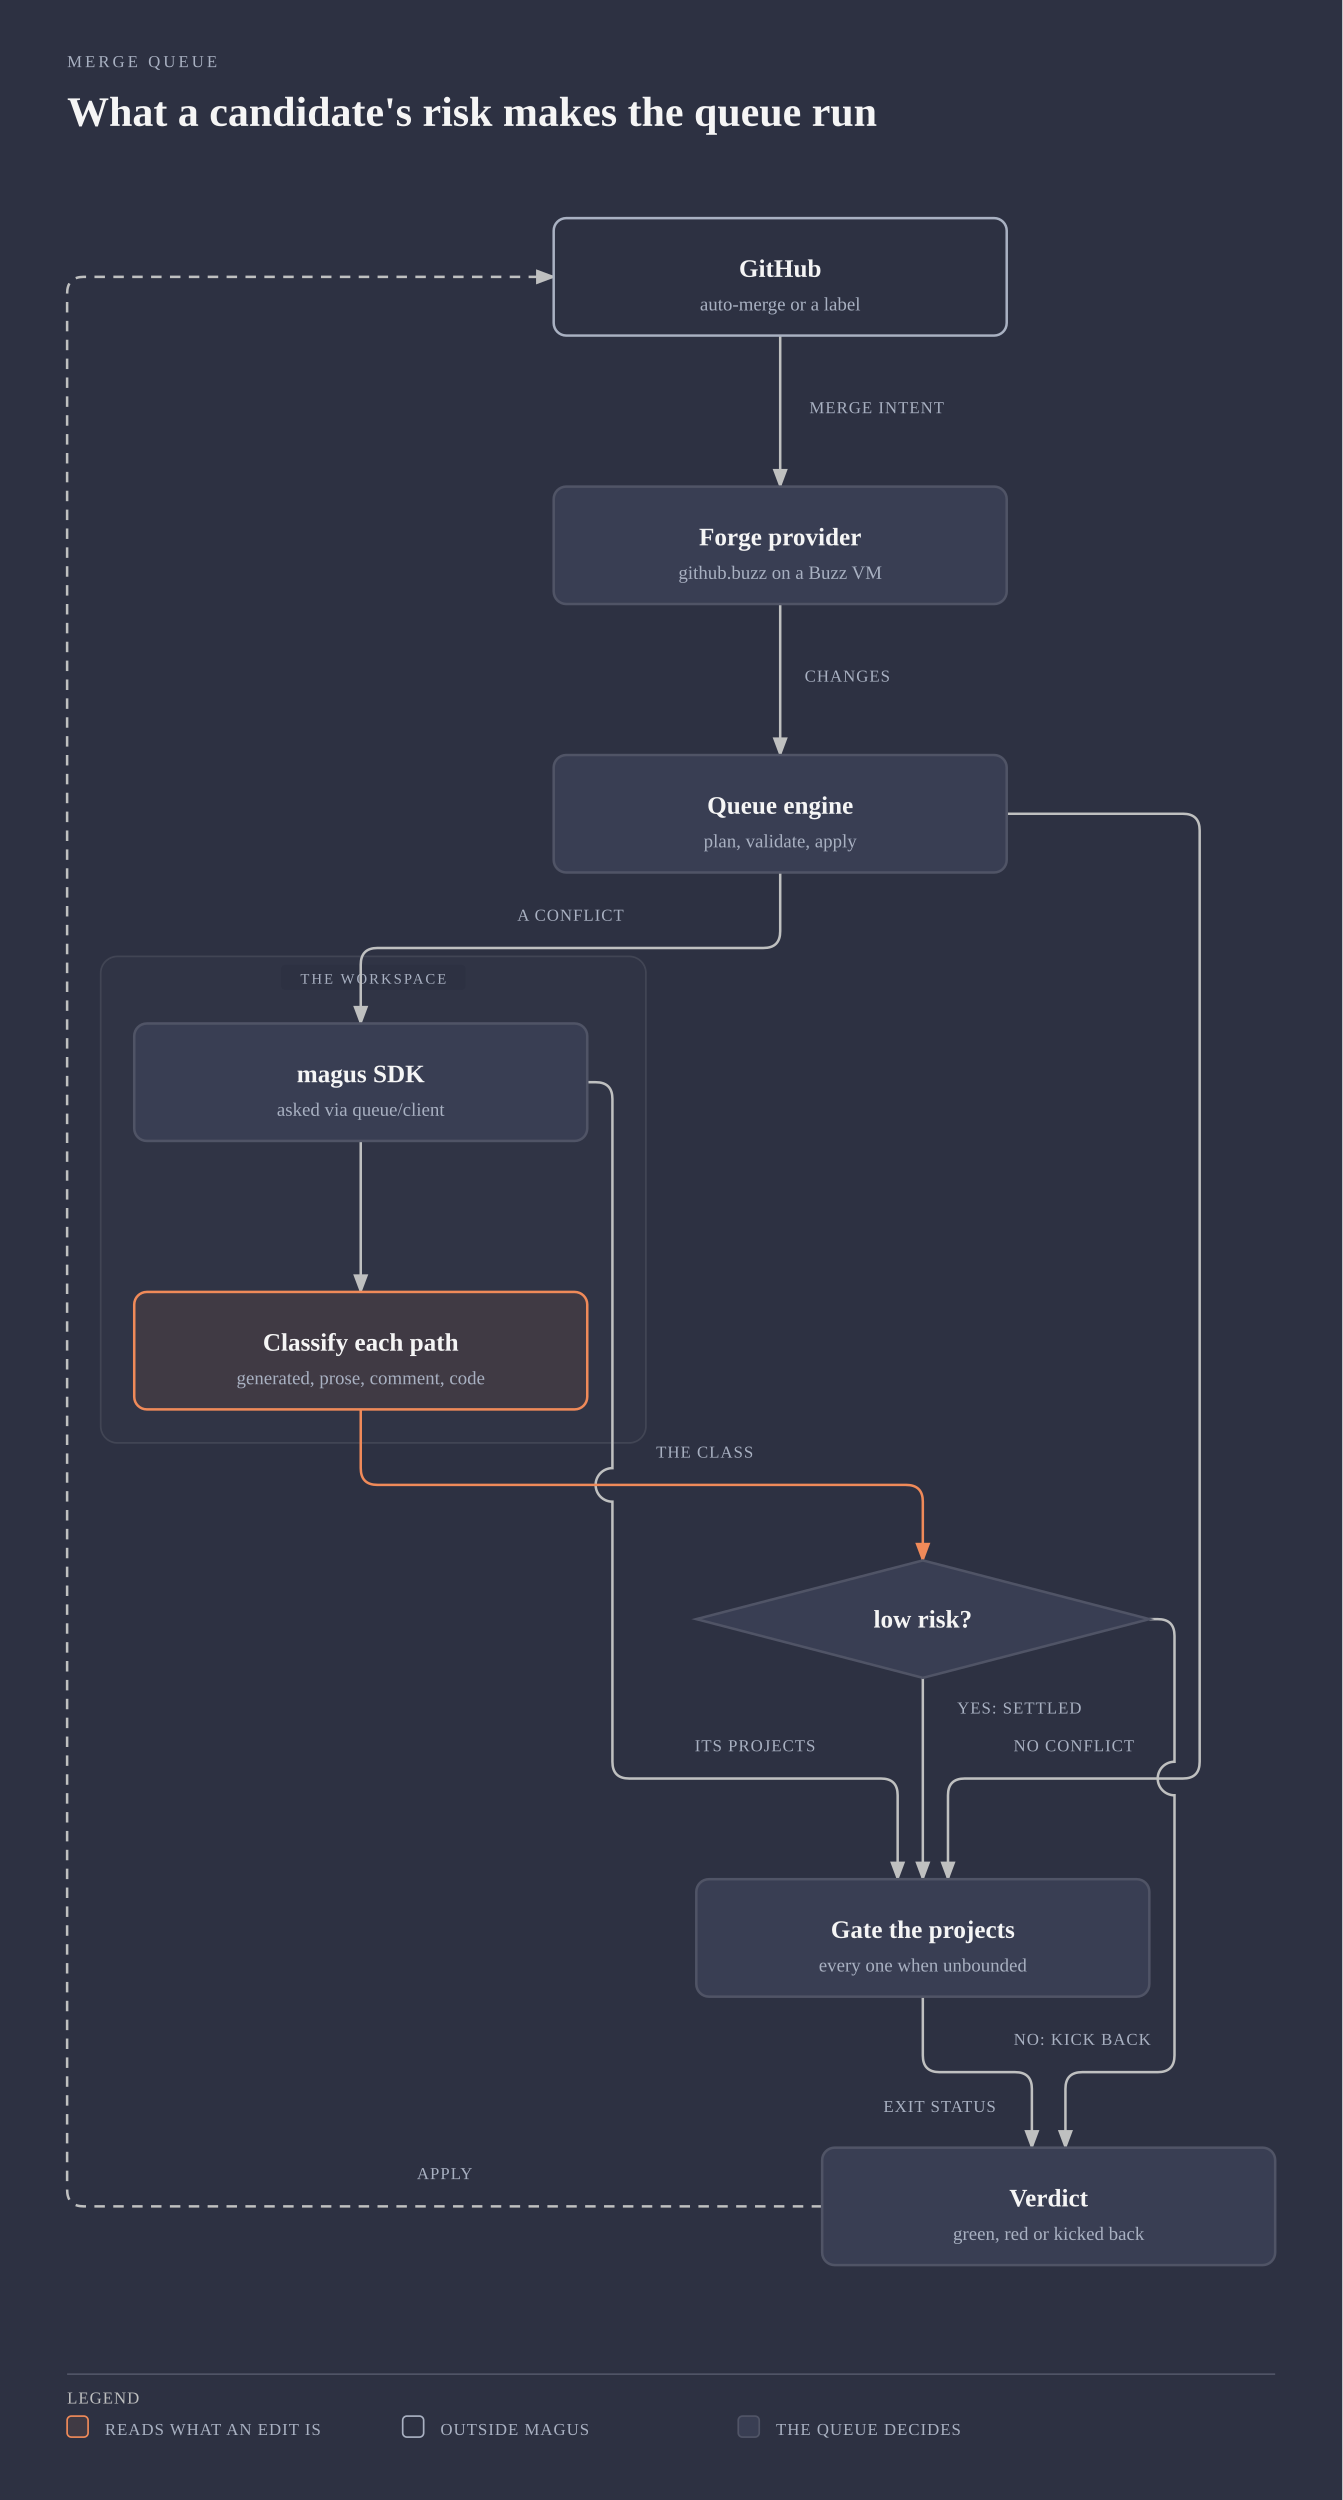
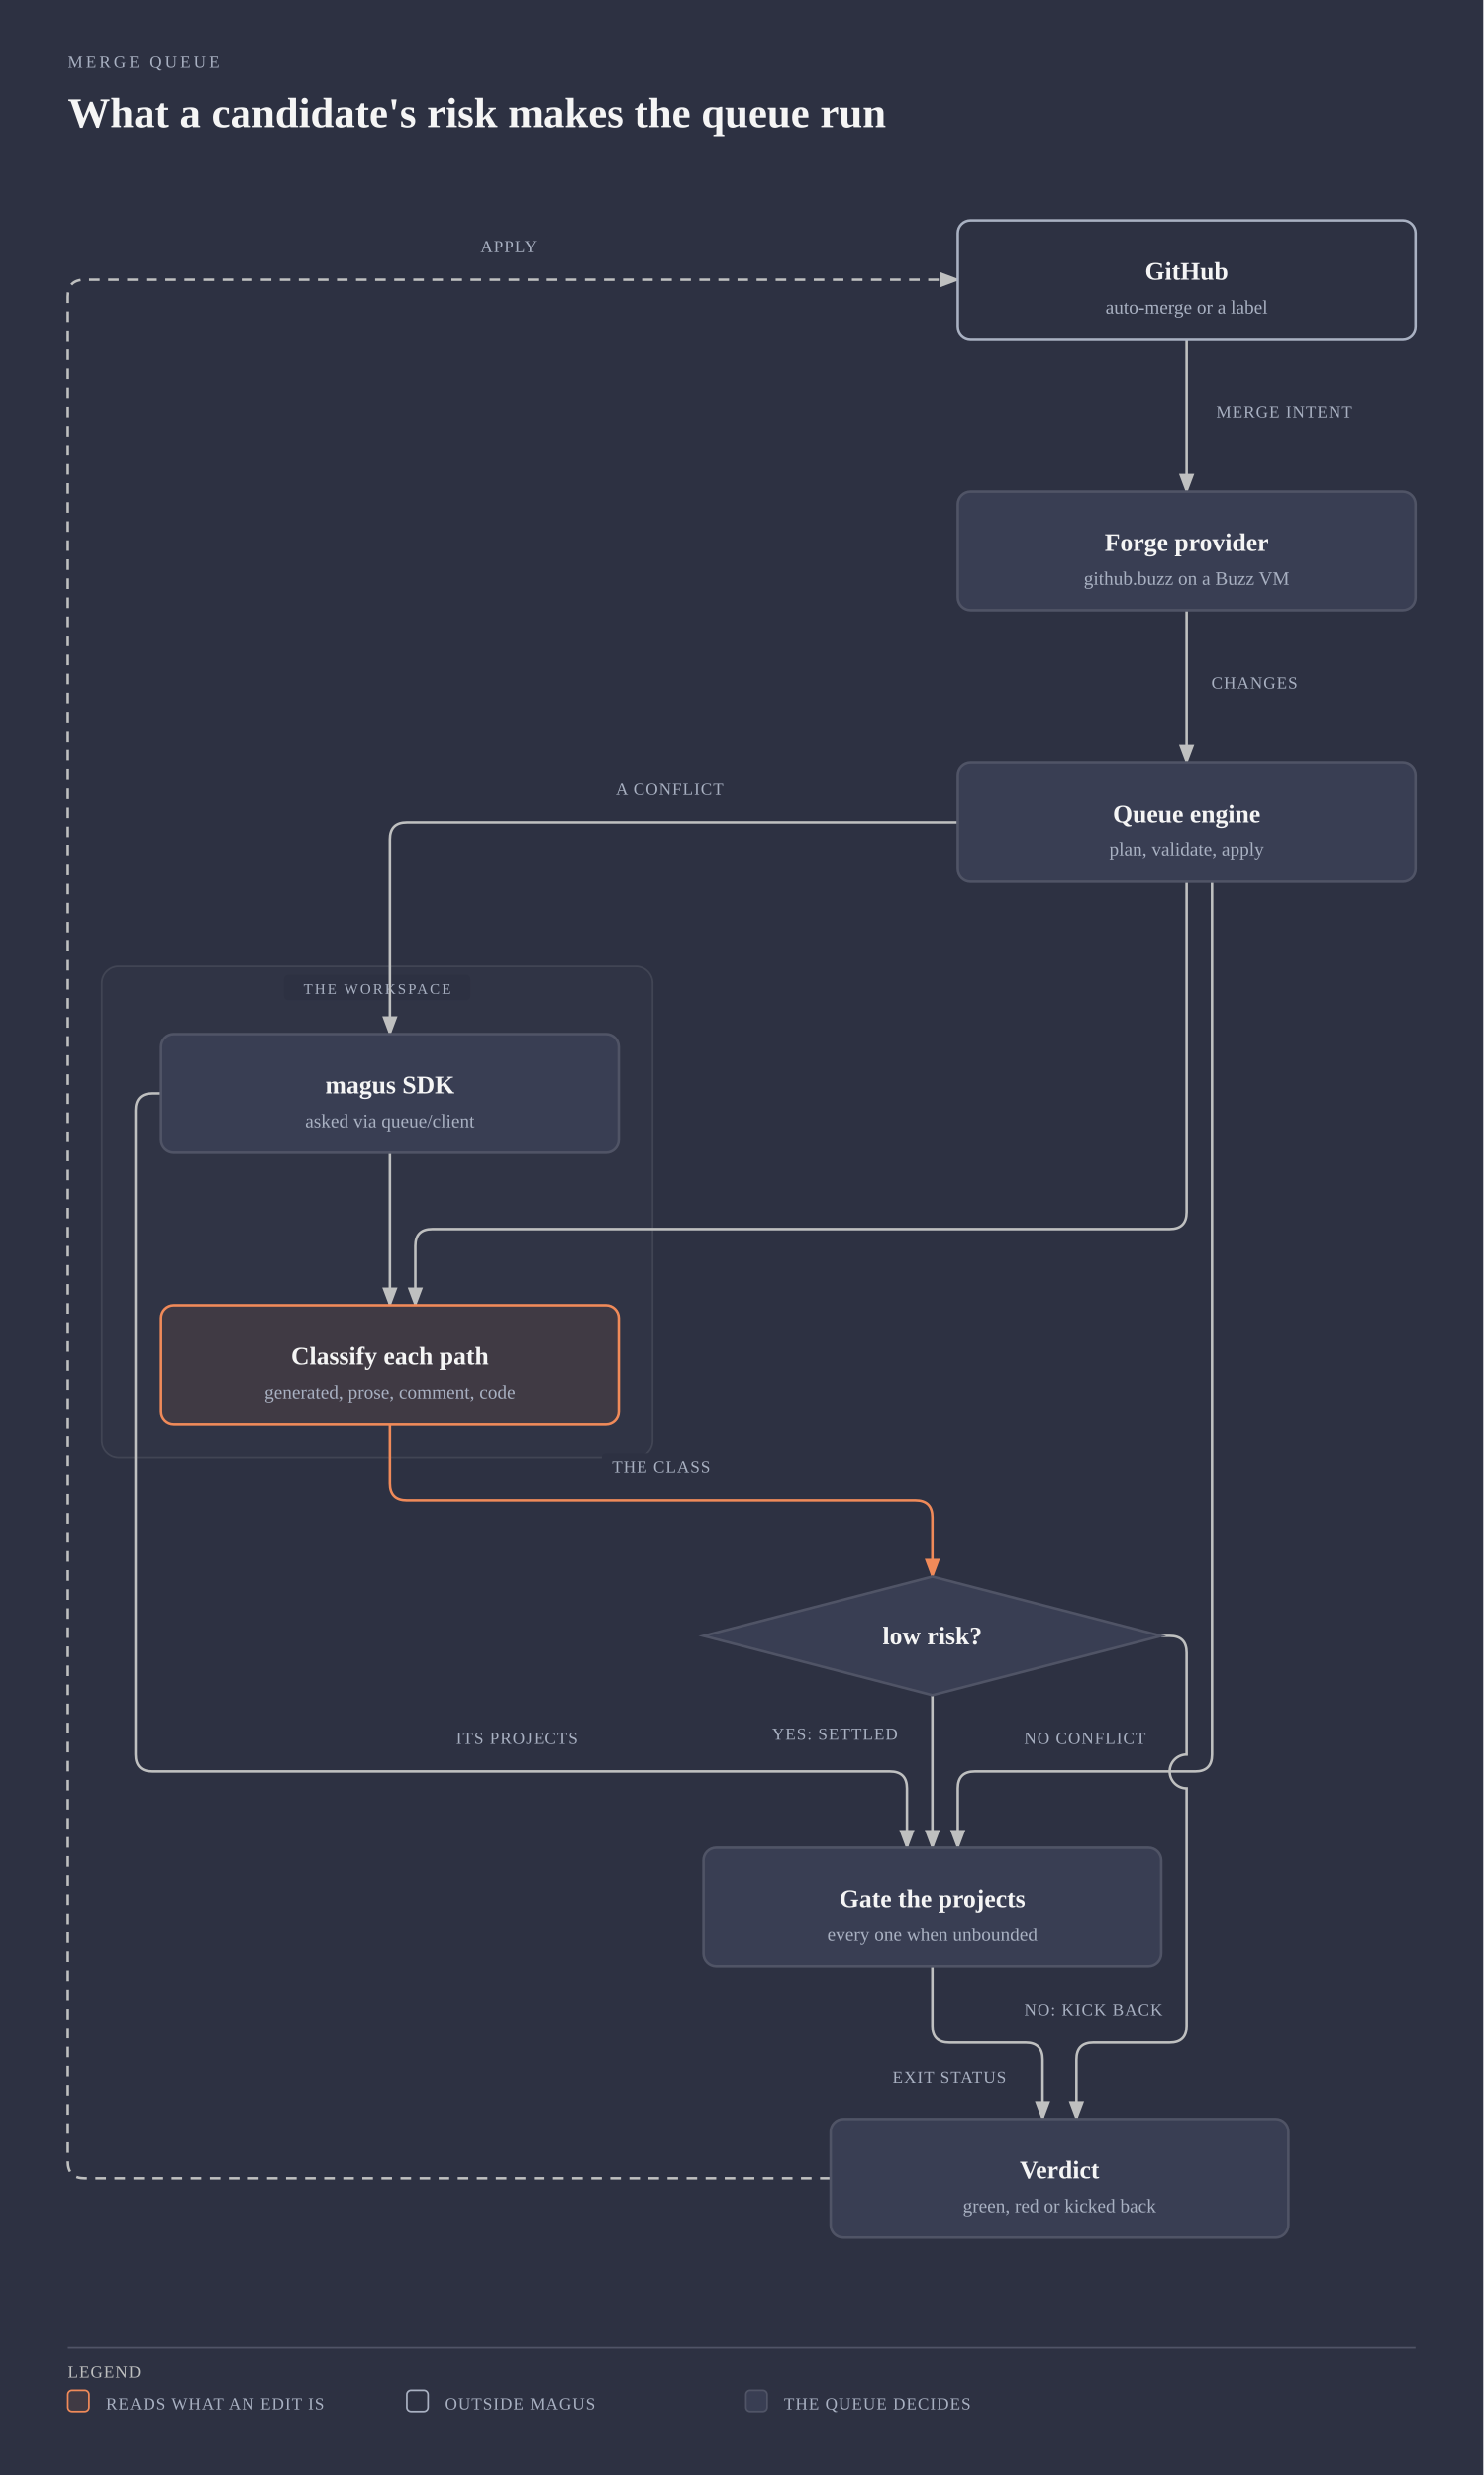
- <svg xmlns="http://www.w3.org/2000/svg" viewBox="0 0 640 1192" width="640" height="1192" role="img" aria-labelledby="merge-queue-risk-title merge-queue-risk-desc" class="magus-diagram">
+ <svg xmlns="http://www.w3.org/2000/svg" viewBox="0 0 700 1168" width="700" height="1168" role="img" aria-labelledby="merge-queue-risk-title merge-queue-risk-desc" class="magus-diagram">
  <defs>
    <marker id="merge-queue-risk-arrow-default" markerWidth="8" markerHeight="6" refX="7" refY="3" orient="auto">
      <polygon points="0 0, 8 3, 0 6" fill="#bfc0c0" />
    </marker>
    <marker id="merge-queue-risk-arrow-accent" markerWidth="8" markerHeight="6" refX="7" refY="3" orient="auto">
      <polygon points="0 0, 8 3, 0 6" fill="#f08a59" />
    </marker>
    <marker id="merge-queue-risk-arrow-link" markerWidth="8" markerHeight="6" refX="7" refY="3" orient="auto">
      <polygon points="0 0, 8 3, 0 6" fill="#6a95d8" />
    </marker>
  </defs>
  <rect width="100%" height="100%" fill="#2d3142" />
  <text x="32" y="32" fill="#a9b1c2" font-size="8" font-family="var(--pico-font-family-monospace, monospace)" style="font-variant-ligatures:none" letter-spacing="0.18em">MERGE QUEUE</text>
  <text x="32" y="60" fill="#f5f5f5" font-size="20" font-weight="600" font-family="var(--pico-font-family, sans-serif)">What a candidate's risk makes the queue run</text>
  <g transform="translate(0,40)">
    <rect x="48" y="416" width="260" height="232" rx="8" fill="#f5f5f5" fill-opacity="0.02" stroke="#f5f5f5" stroke-opacity="0.1" stroke-width="0.8" />
    <rect x="134" y="420" width="88" height="12" rx="2" fill="#2d3142" />
    <text x="178" y="429" fill="#a9b1c2" font-size="7" font-family="var(--pico-font-family-monospace, monospace)" style="font-variant-ligatures:none" text-anchor="middle" letter-spacing="0.14em">THE WORKSPACE</text>
-     <path data-edge="external:GitHub-&gt;internal/queue/provider" id="merge-queue-risk-edge-external_3aGitHub-internal_2fqueue_2fprovider" d="M 372 120 L 372 192" fill="none" stroke="#bfc0c0" stroke-width="1.2" marker-end="url(#merge-queue-risk-arrow-default)" />
-     <path data-edge="internal/queue/provider-&gt;group:Queue engine" id="merge-queue-risk-edge-internal_2fqueue_2fprovider-group_3aQueue_20engine" d="M 372 248 L 372 320" fill="none" stroke="#bfc0c0" stroke-width="1.2" marker-end="url(#merge-queue-risk-arrow-default)" />
-     <path data-edge="group:Queue engine-&gt;." id="merge-queue-risk-edge-group_3aQueue_20engine-_2e" d="M 372 376 L 372 404 Q 372 412 364 412 L 180 412 Q 172 412 172 420 L 172 448" fill="none" stroke="#bfc0c0" stroke-width="1.2" marker-end="url(#merge-queue-risk-arrow-default)" />
-     <path data-edge="group:Queue engine-&gt;external:Gate the projects" id="merge-queue-risk-edge-group_3aQueue_20engine-external_3aGate_20the_20projects" d="M 480 348 L 564 348 Q 572 348 572 356 L 572 800 Q 572 808 564 808 L 460 808 Q 452 808 452 816 L 452 856" fill="none" stroke="#bfc0c0" stroke-width="1.2" marker-end="url(#merge-queue-risk-arrow-default)" />
-     <path data-edge=".-&gt;internal/risk" id="merge-queue-risk-edge-_2e-internal_2frisk" d="M 172 504 L 172 576" fill="none" stroke="#bfc0c0" stroke-width="1.2" marker-end="url(#merge-queue-risk-arrow-default)" />
-     <path data-edge=".-&gt;external:Gate the projects" id="merge-queue-risk-edge-_2e-external_3aGate_20the_20projects" d="M 280 476 L 284 476 Q 292 476 292 484 L 292 660 A 8 8 0 0 0 292 676 L 292 800 Q 292 808 300 808 L 420 808 Q 428 808 428 816 L 428 856" fill="none" stroke="#bfc0c0" stroke-width="1.2" marker-end="url(#merge-queue-risk-arrow-default)" />
-     <path data-edge="internal/risk-&gt;external:low risk?" id="merge-queue-risk-edge-internal_2frisk-external_3alow_20risk_3f" d="M 172 632 L 172 660 Q 172 668 180 668 L 432 668 Q 440 668 440 676 L 440 704" fill="none" stroke="#f08a59" stroke-width="1.2" marker-end="url(#merge-queue-risk-arrow-accent)" />
-     <path data-edge="external:low risk?-&gt;external:Gate the projects" id="merge-queue-risk-edge-external_3alow_20risk_3f-external_3aGate_20the_20projects" d="M 440 760 L 440 856" fill="none" stroke="#bfc0c0" stroke-width="1.2" marker-end="url(#merge-queue-risk-arrow-default)" />
-     <path data-edge="external:low risk?-&gt;external:Verdict" id="merge-queue-risk-edge-external_3alow_20risk_3f-external_3aVerdict" d="M 548 732 L 552 732 Q 560 732 560 740 L 560 800 A 8 8 0 0 0 560 816 L 560 940 Q 560 948 552 948 L 516 948 Q 508 948 508 956 L 508 984" fill="none" stroke="#bfc0c0" stroke-width="1.2" marker-end="url(#merge-queue-risk-arrow-default)" />
-     <path data-edge="external:Gate the projects-&gt;external:Verdict" id="merge-queue-risk-edge-external_3aGate_20the_20projects-external_3aVerdict" d="M 440 912 L 440 940 Q 440 948 448 948 L 484 948 Q 492 948 492 956 L 492 984" fill="none" stroke="#bfc0c0" stroke-width="1.2" marker-end="url(#merge-queue-risk-arrow-default)" />
-     <path data-edge="external:Verdict-&gt;external:GitHub" id="merge-queue-risk-edge-external_3aVerdict-external_3aGitHub" d="M 392 1012 L 40 1012 Q 32 1012 32 1004 L 32 100 Q 32 92 40 92 L 264 92" fill="none" stroke="#bfc0c0" stroke-width="1.2" stroke-dasharray="5,4" marker-end="url(#merge-queue-risk-arrow-default)" />
-     <rect x="382" y="148" width="72" height="12" rx="2" fill="#2d3142" />
-     <text x="418" y="157" fill="#a9b1c2" font-size="8" font-family="var(--pico-font-family-monospace, monospace)" style="font-variant-ligatures:none" text-anchor="middle" letter-spacing="0.06em">MERGE INTENT</text>
-     <rect x="382" y="276" width="44" height="12" rx="2" fill="#2d3142" />
-     <text x="404" y="285" fill="#a9b1c2" font-size="8" font-family="var(--pico-font-family-monospace, monospace)" style="font-variant-ligatures:none" text-anchor="middle" letter-spacing="0.06em">CHANGES</text>
-     <rect x="242" y="390" width="60" height="12" rx="2" fill="#2d3142" />
-     <text x="272" y="399" fill="#a9b1c2" font-size="8" font-family="var(--pico-font-family-monospace, monospace)" style="font-variant-ligatures:none" text-anchor="middle" letter-spacing="0.06em">A CONFLICT</text>
-     <rect x="480" y="786" width="64" height="12" rx="2" fill="#2d3142" />
-     <text x="512" y="795" fill="#a9b1c2" font-size="8" font-family="var(--pico-font-family-monospace, monospace)" style="font-variant-ligatures:none" text-anchor="middle" letter-spacing="0.06em">NO CONFLICT</text>
-     <rect x="324" y="786" width="72" height="12" rx="2" fill="#2d3142" />
-     <text x="360" y="795" fill="#a9b1c2" font-size="8" font-family="var(--pico-font-family-monospace, monospace)" style="font-variant-ligatures:none" text-anchor="middle" letter-spacing="0.06em">ITS PROJECTS</text>
-     <rect x="308" y="646" width="56" height="12" rx="2" fill="#2d3142" />
-     <text x="336" y="655" fill="#a9b1c2" font-size="8" font-family="var(--pico-font-family-monospace, monospace)" style="font-variant-ligatures:none" text-anchor="middle" letter-spacing="0.06em">THE CLASS</text>
-     <rect x="450" y="768" width="72" height="12" rx="2" fill="#2d3142" />
-     <text x="486" y="777" fill="#a9b1c2" font-size="8" font-family="var(--pico-font-family-monospace, monospace)" style="font-variant-ligatures:none" text-anchor="middle" letter-spacing="0.06em">YES: SETTLED</text>
-     <rect x="478" y="926" width="76" height="12" rx="2" fill="#2d3142" />
-     <text x="516" y="935" fill="#a9b1c2" font-size="8" font-family="var(--pico-font-family-monospace, monospace)" style="font-variant-ligatures:none" text-anchor="middle" letter-spacing="0.06em">NO: KICK BACK</text>
-     <rect x="416" y="958" width="64" height="12" rx="2" fill="#2d3142" />
-     <text x="448" y="967" fill="#a9b1c2" font-size="8" font-family="var(--pico-font-family-monospace, monospace)" style="font-variant-ligatures:none" text-anchor="middle" letter-spacing="0.06em">EXIT STATUS</text>
-     <rect x="194" y="990" width="36" height="12" rx="2" fill="#2d3142" />
-     <text x="212" y="999" fill="#a9b1c2" font-size="8" font-family="var(--pico-font-family-monospace, monospace)" style="font-variant-ligatures:none" text-anchor="middle" letter-spacing="0.06em">APPLY</text>
+     <path data-edge="external:GitHub-&gt;internal/queue/provider" id="merge-queue-risk-edge-external_3aGitHub-internal_2fqueue_2fprovider" d="M 560 120 L 560 192" fill="none" stroke="#bfc0c0" stroke-width="1.2" marker-end="url(#merge-queue-risk-arrow-default)" />
+     <path data-edge="internal/queue/provider-&gt;group:Queue engine" id="merge-queue-risk-edge-internal_2fqueue_2fprovider-group_3aQueue_20engine" d="M 560 248 L 560 320" fill="none" stroke="#bfc0c0" stroke-width="1.2" marker-end="url(#merge-queue-risk-arrow-default)" />
+     <path data-edge="group:Queue engine-&gt;." id="merge-queue-risk-edge-group_3aQueue_20engine-_2e" d="M 452 348 L 192 348 Q 184 348 184 356 L 184 448" fill="none" stroke="#bfc0c0" stroke-width="1.2" marker-end="url(#merge-queue-risk-arrow-default)" />
+     <path data-edge="group:Queue engine-&gt;internal/risk" id="merge-queue-risk-edge-group_3aQueue_20engine-internal_2frisk" d="M 560 376 L 560 532 Q 560 540 552 540 L 204 540 Q 196 540 196 548 L 196 576" fill="none" stroke="#bfc0c0" stroke-width="1.2" marker-end="url(#merge-queue-risk-arrow-default)" />
+     <path data-edge="group:Queue engine-&gt;external:Gate the projects" id="merge-queue-risk-edge-group_3aQueue_20engine-external_3aGate_20the_20projects" d="M 572 376 L 572 788 Q 572 796 564 796 L 460 796 Q 452 796 452 804 L 452 832" fill="none" stroke="#bfc0c0" stroke-width="1.2" marker-end="url(#merge-queue-risk-arrow-default)" />
+     <path data-edge=".-&gt;internal/risk" id="merge-queue-risk-edge-_2e-internal_2frisk" d="M 184 504 L 184 576" fill="none" stroke="#bfc0c0" stroke-width="1.2" marker-end="url(#merge-queue-risk-arrow-default)" />
+     <path data-edge=".-&gt;external:Gate the projects" id="merge-queue-risk-edge-_2e-external_3aGate_20the_20projects" d="M 76 476 L 72 476 Q 64 476 64 484 L 64 788 Q 64 796 72 796 L 420 796 Q 428 796 428 804 L 428 832" fill="none" stroke="#bfc0c0" stroke-width="1.2" marker-end="url(#merge-queue-risk-arrow-default)" />
+     <path data-edge="internal/risk-&gt;external:low risk?" id="merge-queue-risk-edge-internal_2frisk-external_3alow_20risk_3f" d="M 184 632 L 184 660 Q 184 668 192 668 L 432 668 Q 440 668 440 676 L 440 704" fill="none" stroke="#f08a59" stroke-width="1.2" marker-end="url(#merge-queue-risk-arrow-accent)" />
+     <path data-edge="external:low risk?-&gt;external:Gate the projects" id="merge-queue-risk-edge-external_3alow_20risk_3f-external_3aGate_20the_20projects" d="M 440 760 L 440 832" fill="none" stroke="#bfc0c0" stroke-width="1.2" marker-end="url(#merge-queue-risk-arrow-default)" />
+     <path data-edge="external:low risk?-&gt;external:Verdict" id="merge-queue-risk-edge-external_3alow_20risk_3f-external_3aVerdict" d="M 548 732 L 552 732 Q 560 732 560 740 L 560 788 A 8 8 0 0 0 560 804 L 560 916 Q 560 924 552 924 L 516 924 Q 508 924 508 932 L 508 960" fill="none" stroke="#bfc0c0" stroke-width="1.2" marker-end="url(#merge-queue-risk-arrow-default)" />
+     <path data-edge="external:Gate the projects-&gt;external:Verdict" id="merge-queue-risk-edge-external_3aGate_20the_20projects-external_3aVerdict" d="M 440 888 L 440 916 Q 440 924 448 924 L 484 924 Q 492 924 492 932 L 492 960" fill="none" stroke="#bfc0c0" stroke-width="1.2" marker-end="url(#merge-queue-risk-arrow-default)" />
+     <path data-edge="external:Verdict-&gt;external:GitHub" id="merge-queue-risk-edge-external_3aVerdict-external_3aGitHub" d="M 392 988 L 40 988 Q 32 988 32 980 L 32 100 Q 32 92 40 92 L 452 92" fill="none" stroke="#bfc0c0" stroke-width="1.2" stroke-dasharray="5,4" marker-end="url(#merge-queue-risk-arrow-default)" />
+     <rect x="570" y="148" width="72" height="12" rx="2" fill="#2d3142" />
+     <text x="606" y="157" fill="#a9b1c2" font-size="8" font-family="var(--pico-font-family-monospace, monospace)" style="font-variant-ligatures:none" text-anchor="middle" letter-spacing="0.06em">MERGE INTENT</text>
+     <rect x="570" y="276" width="44" height="12" rx="2" fill="#2d3142" />
+     <text x="592" y="285" fill="#a9b1c2" font-size="8" font-family="var(--pico-font-family-monospace, monospace)" style="font-variant-ligatures:none" text-anchor="middle" letter-spacing="0.06em">CHANGES</text>
+     <rect x="286" y="326" width="60" height="12" rx="2" fill="#2d3142" />
+     <text x="316" y="335" fill="#a9b1c2" font-size="8" font-family="var(--pico-font-family-monospace, monospace)" style="font-variant-ligatures:none" text-anchor="middle" letter-spacing="0.06em">A CONFLICT</text>
+     <rect x="480" y="774" width="64" height="12" rx="2" fill="#2d3142" />
+     <text x="512" y="783" fill="#a9b1c2" font-size="8" font-family="var(--pico-font-family-monospace, monospace)" style="font-variant-ligatures:none" text-anchor="middle" letter-spacing="0.06em">NO CONFLICT</text>
+     <rect x="208" y="774" width="72" height="12" rx="2" fill="#2d3142" />
+     <text x="244" y="783" fill="#a9b1c2" font-size="8" font-family="var(--pico-font-family-monospace, monospace)" style="font-variant-ligatures:none" text-anchor="middle" letter-spacing="0.06em">ITS PROJECTS</text>
+     <rect x="284" y="646" width="56" height="12" rx="2" fill="#2d3142" />
+     <text x="312" y="655" fill="#a9b1c2" font-size="8" font-family="var(--pico-font-family-monospace, monospace)" style="font-variant-ligatures:none" text-anchor="middle" letter-spacing="0.06em">THE CLASS</text>
+     <rect x="358" y="772" width="72" height="12" rx="2" fill="#2d3142" />
+     <text x="394" y="781" fill="#a9b1c2" font-size="8" font-family="var(--pico-font-family-monospace, monospace)" style="font-variant-ligatures:none" text-anchor="middle" letter-spacing="0.06em">YES: SETTLED</text>
+     <rect x="478" y="902" width="76" height="12" rx="2" fill="#2d3142" />
+     <text x="516" y="911" fill="#a9b1c2" font-size="8" font-family="var(--pico-font-family-monospace, monospace)" style="font-variant-ligatures:none" text-anchor="middle" letter-spacing="0.06em">NO: KICK BACK</text>
+     <rect x="416" y="934" width="64" height="12" rx="2" fill="#2d3142" />
+     <text x="448" y="943" fill="#a9b1c2" font-size="8" font-family="var(--pico-font-family-monospace, monospace)" style="font-variant-ligatures:none" text-anchor="middle" letter-spacing="0.06em">EXIT STATUS</text>
+     <rect x="222" y="70" width="36" height="12" rx="2" fill="#2d3142" />
+     <text x="240" y="79" fill="#a9b1c2" font-size="8" font-family="var(--pico-font-family-monospace, monospace)" style="font-variant-ligatures:none" text-anchor="middle" letter-spacing="0.06em">APPLY</text>
    <g data-node="external:GitHub">
-       <rect x="264" y="64" width="216" height="56" rx="6" fill="#2d3142" />
-       <rect x="264" y="64" width="216" height="56" rx="6" fill="#2d3142" stroke="#a9b1c2" stroke-width="1.2" />
-       <text x="372" y="92" fill="#f5f5f5" font-size="12" font-weight="600" font-family="var(--pico-font-family, sans-serif)" text-anchor="middle">GitHub</text>
-       <text x="372" y="108" fill="#a9b1c2" font-size="9" font-family="var(--pico-font-family-monospace, monospace)" style="font-variant-ligatures:none" text-anchor="middle">auto-merge or a label</text>
+       <rect x="452" y="64" width="216" height="56" rx="6" fill="#2d3142" />
+       <rect x="452" y="64" width="216" height="56" rx="6" fill="#2d3142" stroke="#a9b1c2" stroke-width="1.2" />
+       <text x="560" y="92" fill="#f5f5f5" font-size="12" font-weight="600" font-family="var(--pico-font-family, sans-serif)" text-anchor="middle">GitHub</text>
+       <text x="560" y="108" fill="#a9b1c2" font-size="9" font-family="var(--pico-font-family-monospace, monospace)" style="font-variant-ligatures:none" text-anchor="middle">auto-merge or a label</text>
    </g>
    <g data-node="internal/queue/provider" data-anchor="internal/queue/provider">
-       <rect x="264" y="192" width="216" height="56" rx="6" fill="#2d3142" />
-       <rect x="264" y="192" width="216" height="56" rx="6" fill="#393e53" stroke="#505466" stroke-width="1.2" />
-       <text x="372" y="220" fill="#f5f5f5" font-size="12" font-weight="600" font-family="var(--pico-font-family, sans-serif)" text-anchor="middle">Forge provider</text>
-       <text x="372" y="236" fill="#a9b1c2" font-size="9" font-family="var(--pico-font-family-monospace, monospace)" style="font-variant-ligatures:none" text-anchor="middle">github.buzz on a Buzz VM</text>
+       <rect x="452" y="192" width="216" height="56" rx="6" fill="#2d3142" />
+       <rect x="452" y="192" width="216" height="56" rx="6" fill="#393e53" stroke="#505466" stroke-width="1.2" />
+       <text x="560" y="220" fill="#f5f5f5" font-size="12" font-weight="600" font-family="var(--pico-font-family, sans-serif)" text-anchor="middle">Forge provider</text>
+       <text x="560" y="236" fill="#a9b1c2" font-size="9" font-family="var(--pico-font-family-monospace, monospace)" style="font-variant-ligatures:none" text-anchor="middle">github.buzz on a Buzz VM</text>
    </g>
    <g data-node="group:Queue engine">
-       <rect x="264" y="320" width="216" height="56" rx="6" fill="#2d3142" />
-       <rect x="264" y="320" width="216" height="56" rx="6" fill="#393e53" stroke="#505466" stroke-width="1.2" />
-       <text x="372" y="348" fill="#f5f5f5" font-size="12" font-weight="600" font-family="var(--pico-font-family, sans-serif)" text-anchor="middle">Queue engine</text>
-       <text x="372" y="364" fill="#a9b1c2" font-size="9" font-family="var(--pico-font-family-monospace, monospace)" style="font-variant-ligatures:none" text-anchor="middle">plan, validate, apply</text>
+       <rect x="452" y="320" width="216" height="56" rx="6" fill="#2d3142" />
+       <rect x="452" y="320" width="216" height="56" rx="6" fill="#393e53" stroke="#505466" stroke-width="1.2" />
+       <text x="560" y="348" fill="#f5f5f5" font-size="12" font-weight="600" font-family="var(--pico-font-family, sans-serif)" text-anchor="middle">Queue engine</text>
+       <text x="560" y="364" fill="#a9b1c2" font-size="9" font-family="var(--pico-font-family-monospace, monospace)" style="font-variant-ligatures:none" text-anchor="middle">plan, validate, apply</text>
    </g>
    <g data-node="." data-anchor=".">
-       <rect x="64" y="448" width="216" height="56" rx="6" fill="#2d3142" />
-       <rect x="64" y="448" width="216" height="56" rx="6" fill="#393e53" stroke="#505466" stroke-width="1.2" />
-       <text x="172" y="476" fill="#f5f5f5" font-size="12" font-weight="600" font-family="var(--pico-font-family, sans-serif)" text-anchor="middle">magus SDK</text>
-       <text x="172" y="492" fill="#a9b1c2" font-size="9" font-family="var(--pico-font-family-monospace, monospace)" style="font-variant-ligatures:none" text-anchor="middle">asked via queue/client</text>
+       <rect x="76" y="448" width="216" height="56" rx="6" fill="#2d3142" />
+       <rect x="76" y="448" width="216" height="56" rx="6" fill="#393e53" stroke="#505466" stroke-width="1.2" />
+       <text x="184" y="476" fill="#f5f5f5" font-size="12" font-weight="600" font-family="var(--pico-font-family, sans-serif)" text-anchor="middle">magus SDK</text>
+       <text x="184" y="492" fill="#a9b1c2" font-size="9" font-family="var(--pico-font-family-monospace, monospace)" style="font-variant-ligatures:none" text-anchor="middle">asked via queue/client</text>
    </g>
    <g data-node="internal/risk" data-anchor="internal/risk">
-       <rect x="64" y="576" width="216" height="56" rx="6" fill="#2d3142" />
-       <rect x="64" y="576" width="216" height="56" rx="6" fill="#403a44" stroke="#f08a59" stroke-width="1.2" />
-       <text x="172" y="604" fill="#f5f5f5" font-size="12" font-weight="600" font-family="var(--pico-font-family, sans-serif)" text-anchor="middle">Classify each path</text>
-       <text x="172" y="620" fill="#a9b1c2" font-size="9" font-family="var(--pico-font-family-monospace, monospace)" style="font-variant-ligatures:none" text-anchor="middle">generated, prose, comment, code</text>
+       <rect x="76" y="576" width="216" height="56" rx="6" fill="#2d3142" />
+       <rect x="76" y="576" width="216" height="56" rx="6" fill="#403a44" stroke="#f08a59" stroke-width="1.2" />
+       <text x="184" y="604" fill="#f5f5f5" font-size="12" font-weight="600" font-family="var(--pico-font-family, sans-serif)" text-anchor="middle">Classify each path</text>
+       <text x="184" y="620" fill="#a9b1c2" font-size="9" font-family="var(--pico-font-family-monospace, monospace)" style="font-variant-ligatures:none" text-anchor="middle">generated, prose, comment, code</text>
    </g>
    <g data-node="external:low risk?">
      <polygon points="440,704 548,732 440,760 332,732" fill="#2d3142" />
      <polygon points="440,704 548,732 440,760 332,732" fill="#393e53" stroke="#505466" stroke-width="1.2" />
      <text x="440" y="736" fill="#f5f5f5" font-size="12" font-weight="600" font-family="var(--pico-font-family, sans-serif)" text-anchor="middle">low risk?</text>
    </g>
    <g data-node="external:Gate the projects">
-       <rect x="332" y="856" width="216" height="56" rx="6" fill="#2d3142" />
-       <rect x="332" y="856" width="216" height="56" rx="6" fill="#393e53" stroke="#505466" stroke-width="1.2" />
-       <text x="440" y="884" fill="#f5f5f5" font-size="12" font-weight="600" font-family="var(--pico-font-family, sans-serif)" text-anchor="middle">Gate the projects</text>
-       <text x="440" y="900" fill="#a9b1c2" font-size="9" font-family="var(--pico-font-family-monospace, monospace)" style="font-variant-ligatures:none" text-anchor="middle">every one when unbounded</text>
+       <rect x="332" y="832" width="216" height="56" rx="6" fill="#2d3142" />
+       <rect x="332" y="832" width="216" height="56" rx="6" fill="#393e53" stroke="#505466" stroke-width="1.2" />
+       <text x="440" y="860" fill="#f5f5f5" font-size="12" font-weight="600" font-family="var(--pico-font-family, sans-serif)" text-anchor="middle">Gate the projects</text>
+       <text x="440" y="876" fill="#a9b1c2" font-size="9" font-family="var(--pico-font-family-monospace, monospace)" style="font-variant-ligatures:none" text-anchor="middle">every one when unbounded</text>
    </g>
    <g data-node="external:Verdict">
-       <rect x="392" y="984" width="216" height="56" rx="6" fill="#2d3142" />
-       <rect x="392" y="984" width="216" height="56" rx="6" fill="#393e53" stroke="#505466" stroke-width="1.2" />
-       <text x="500" y="1012" fill="#f5f5f5" font-size="12" font-weight="600" font-family="var(--pico-font-family, sans-serif)" text-anchor="middle">Verdict</text>
-       <text x="500" y="1028" fill="#a9b1c2" font-size="9" font-family="var(--pico-font-family-monospace, monospace)" style="font-variant-ligatures:none" text-anchor="middle">green, red or kicked back</text>
+       <rect x="392" y="960" width="216" height="56" rx="6" fill="#2d3142" />
+       <rect x="392" y="960" width="216" height="56" rx="6" fill="#393e53" stroke="#505466" stroke-width="1.2" />
+       <text x="500" y="988" fill="#f5f5f5" font-size="12" font-weight="600" font-family="var(--pico-font-family, sans-serif)" text-anchor="middle">Verdict</text>
+       <text x="500" y="1004" fill="#a9b1c2" font-size="9" font-family="var(--pico-font-family-monospace, monospace)" style="font-variant-ligatures:none" text-anchor="middle">green, red or kicked back</text>
    </g>
-     <line x1="32" y1="1092" x2="608" y2="1092" stroke="#505466" stroke-width="0.8" />
-     <text x="32" y="1106" fill="#bfc0c0" font-size="8" font-family="var(--pico-font-family-monospace, monospace)" style="font-variant-ligatures:none" letter-spacing="0.06em">LEGEND</text>
-     <rect x="32" y="1112" width="10" height="10" rx="2" fill="#403a44" stroke="#f08a59" stroke-width="0.8" />
-     <text x="50" y="1121" fill="#a9b1c2" font-size="8" font-family="var(--pico-font-family-monospace, monospace)" style="font-variant-ligatures:none" letter-spacing="0.06em">READS WHAT AN EDIT IS</text>
-     <rect x="192" y="1112" width="10" height="10" rx="2" fill="#2d3142" stroke="#a9b1c2" stroke-width="0.8" />
-     <text x="210" y="1121" fill="#a9b1c2" font-size="8" font-family="var(--pico-font-family-monospace, monospace)" style="font-variant-ligatures:none" letter-spacing="0.06em">OUTSIDE MAGUS</text>
-     <rect x="352" y="1112" width="10" height="10" rx="2" fill="#393e53" stroke="#505466" stroke-width="0.8" />
-     <text x="370" y="1121" fill="#a9b1c2" font-size="8" font-family="var(--pico-font-family-monospace, monospace)" style="font-variant-ligatures:none" letter-spacing="0.06em">THE QUEUE DECIDES</text>
+     <line x1="32" y1="1068" x2="668" y2="1068" stroke="#505466" stroke-width="0.8" />
+     <text x="32" y="1082" fill="#bfc0c0" font-size="8" font-family="var(--pico-font-family-monospace, monospace)" style="font-variant-ligatures:none" letter-spacing="0.06em">LEGEND</text>
+     <rect x="32" y="1088" width="10" height="10" rx="2" fill="#403a44" stroke="#f08a59" stroke-width="0.8" />
+     <text x="50" y="1097" fill="#a9b1c2" font-size="8" font-family="var(--pico-font-family-monospace, monospace)" style="font-variant-ligatures:none" letter-spacing="0.06em">READS WHAT AN EDIT IS</text>
+     <rect x="192" y="1088" width="10" height="10" rx="2" fill="#2d3142" stroke="#a9b1c2" stroke-width="0.8" />
+     <text x="210" y="1097" fill="#a9b1c2" font-size="8" font-family="var(--pico-font-family-monospace, monospace)" style="font-variant-ligatures:none" letter-spacing="0.06em">OUTSIDE MAGUS</text>
+     <rect x="352" y="1088" width="10" height="10" rx="2" fill="#393e53" stroke="#505466" stroke-width="0.8" />
+     <text x="370" y="1097" fill="#a9b1c2" font-size="8" font-family="var(--pico-font-family-monospace, monospace)" style="font-variant-ligatures:none" letter-spacing="0.06em">THE QUEUE DECIDES</text>
  </g>
</svg>
